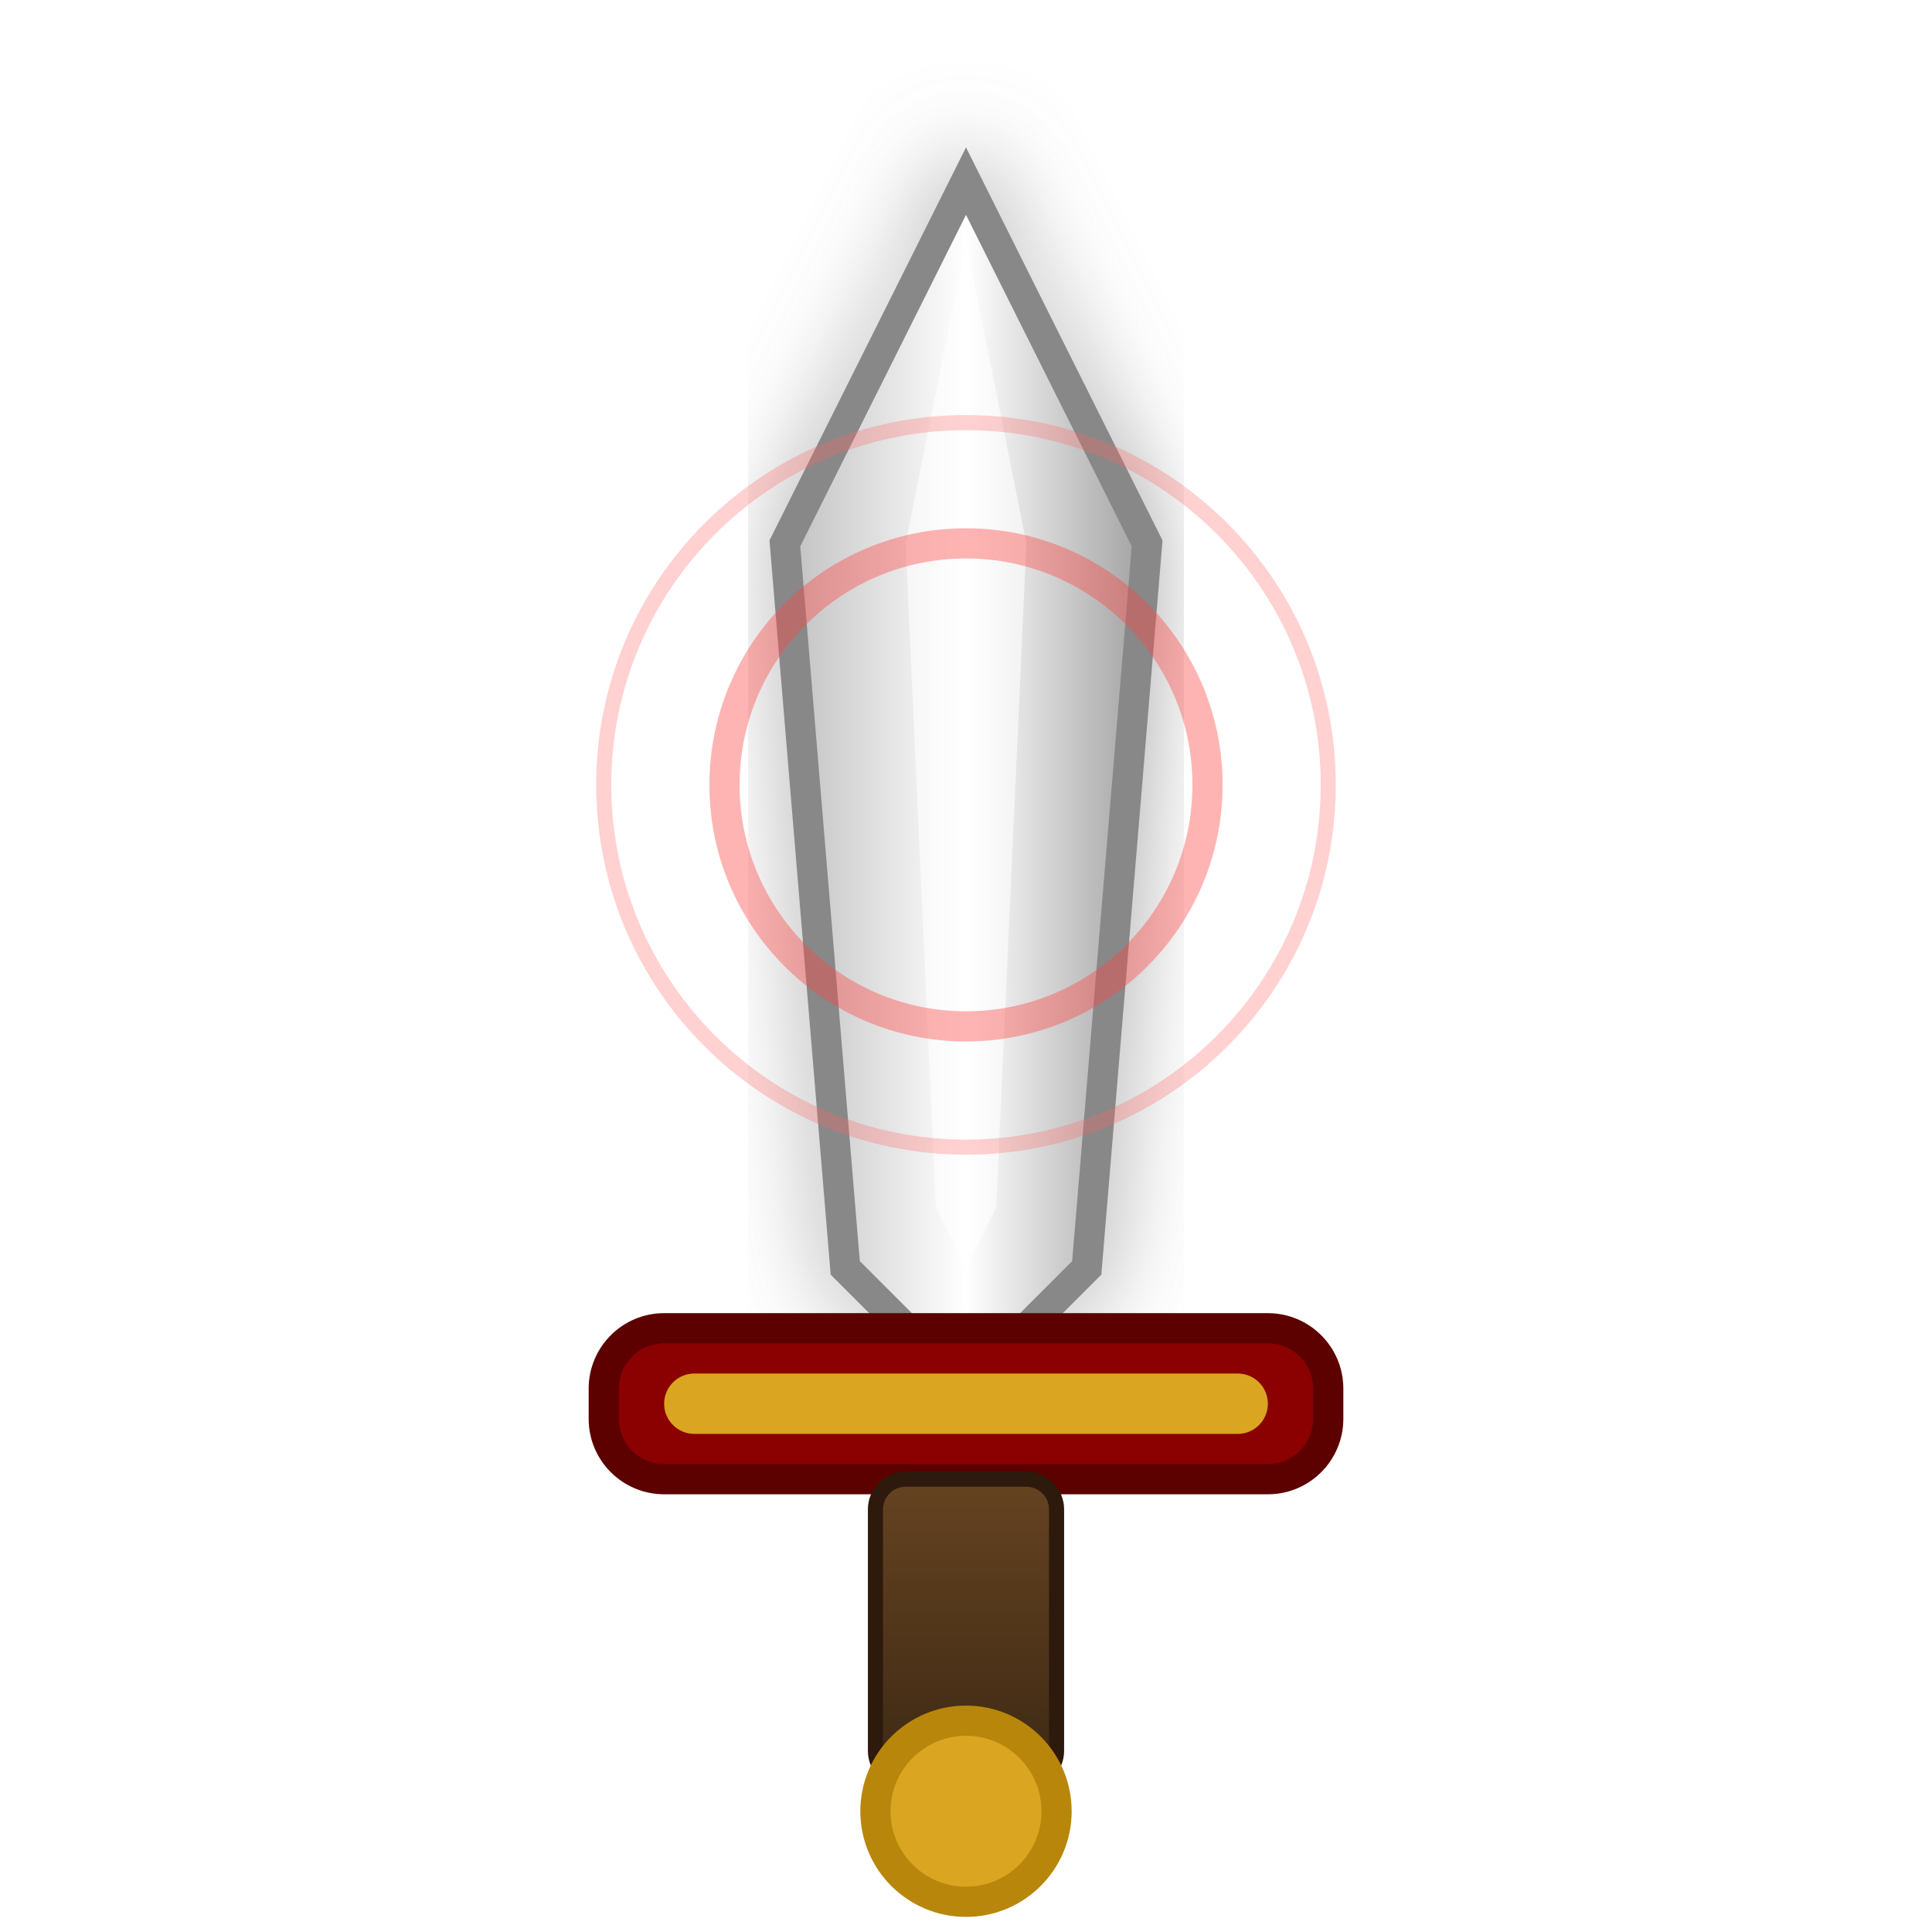
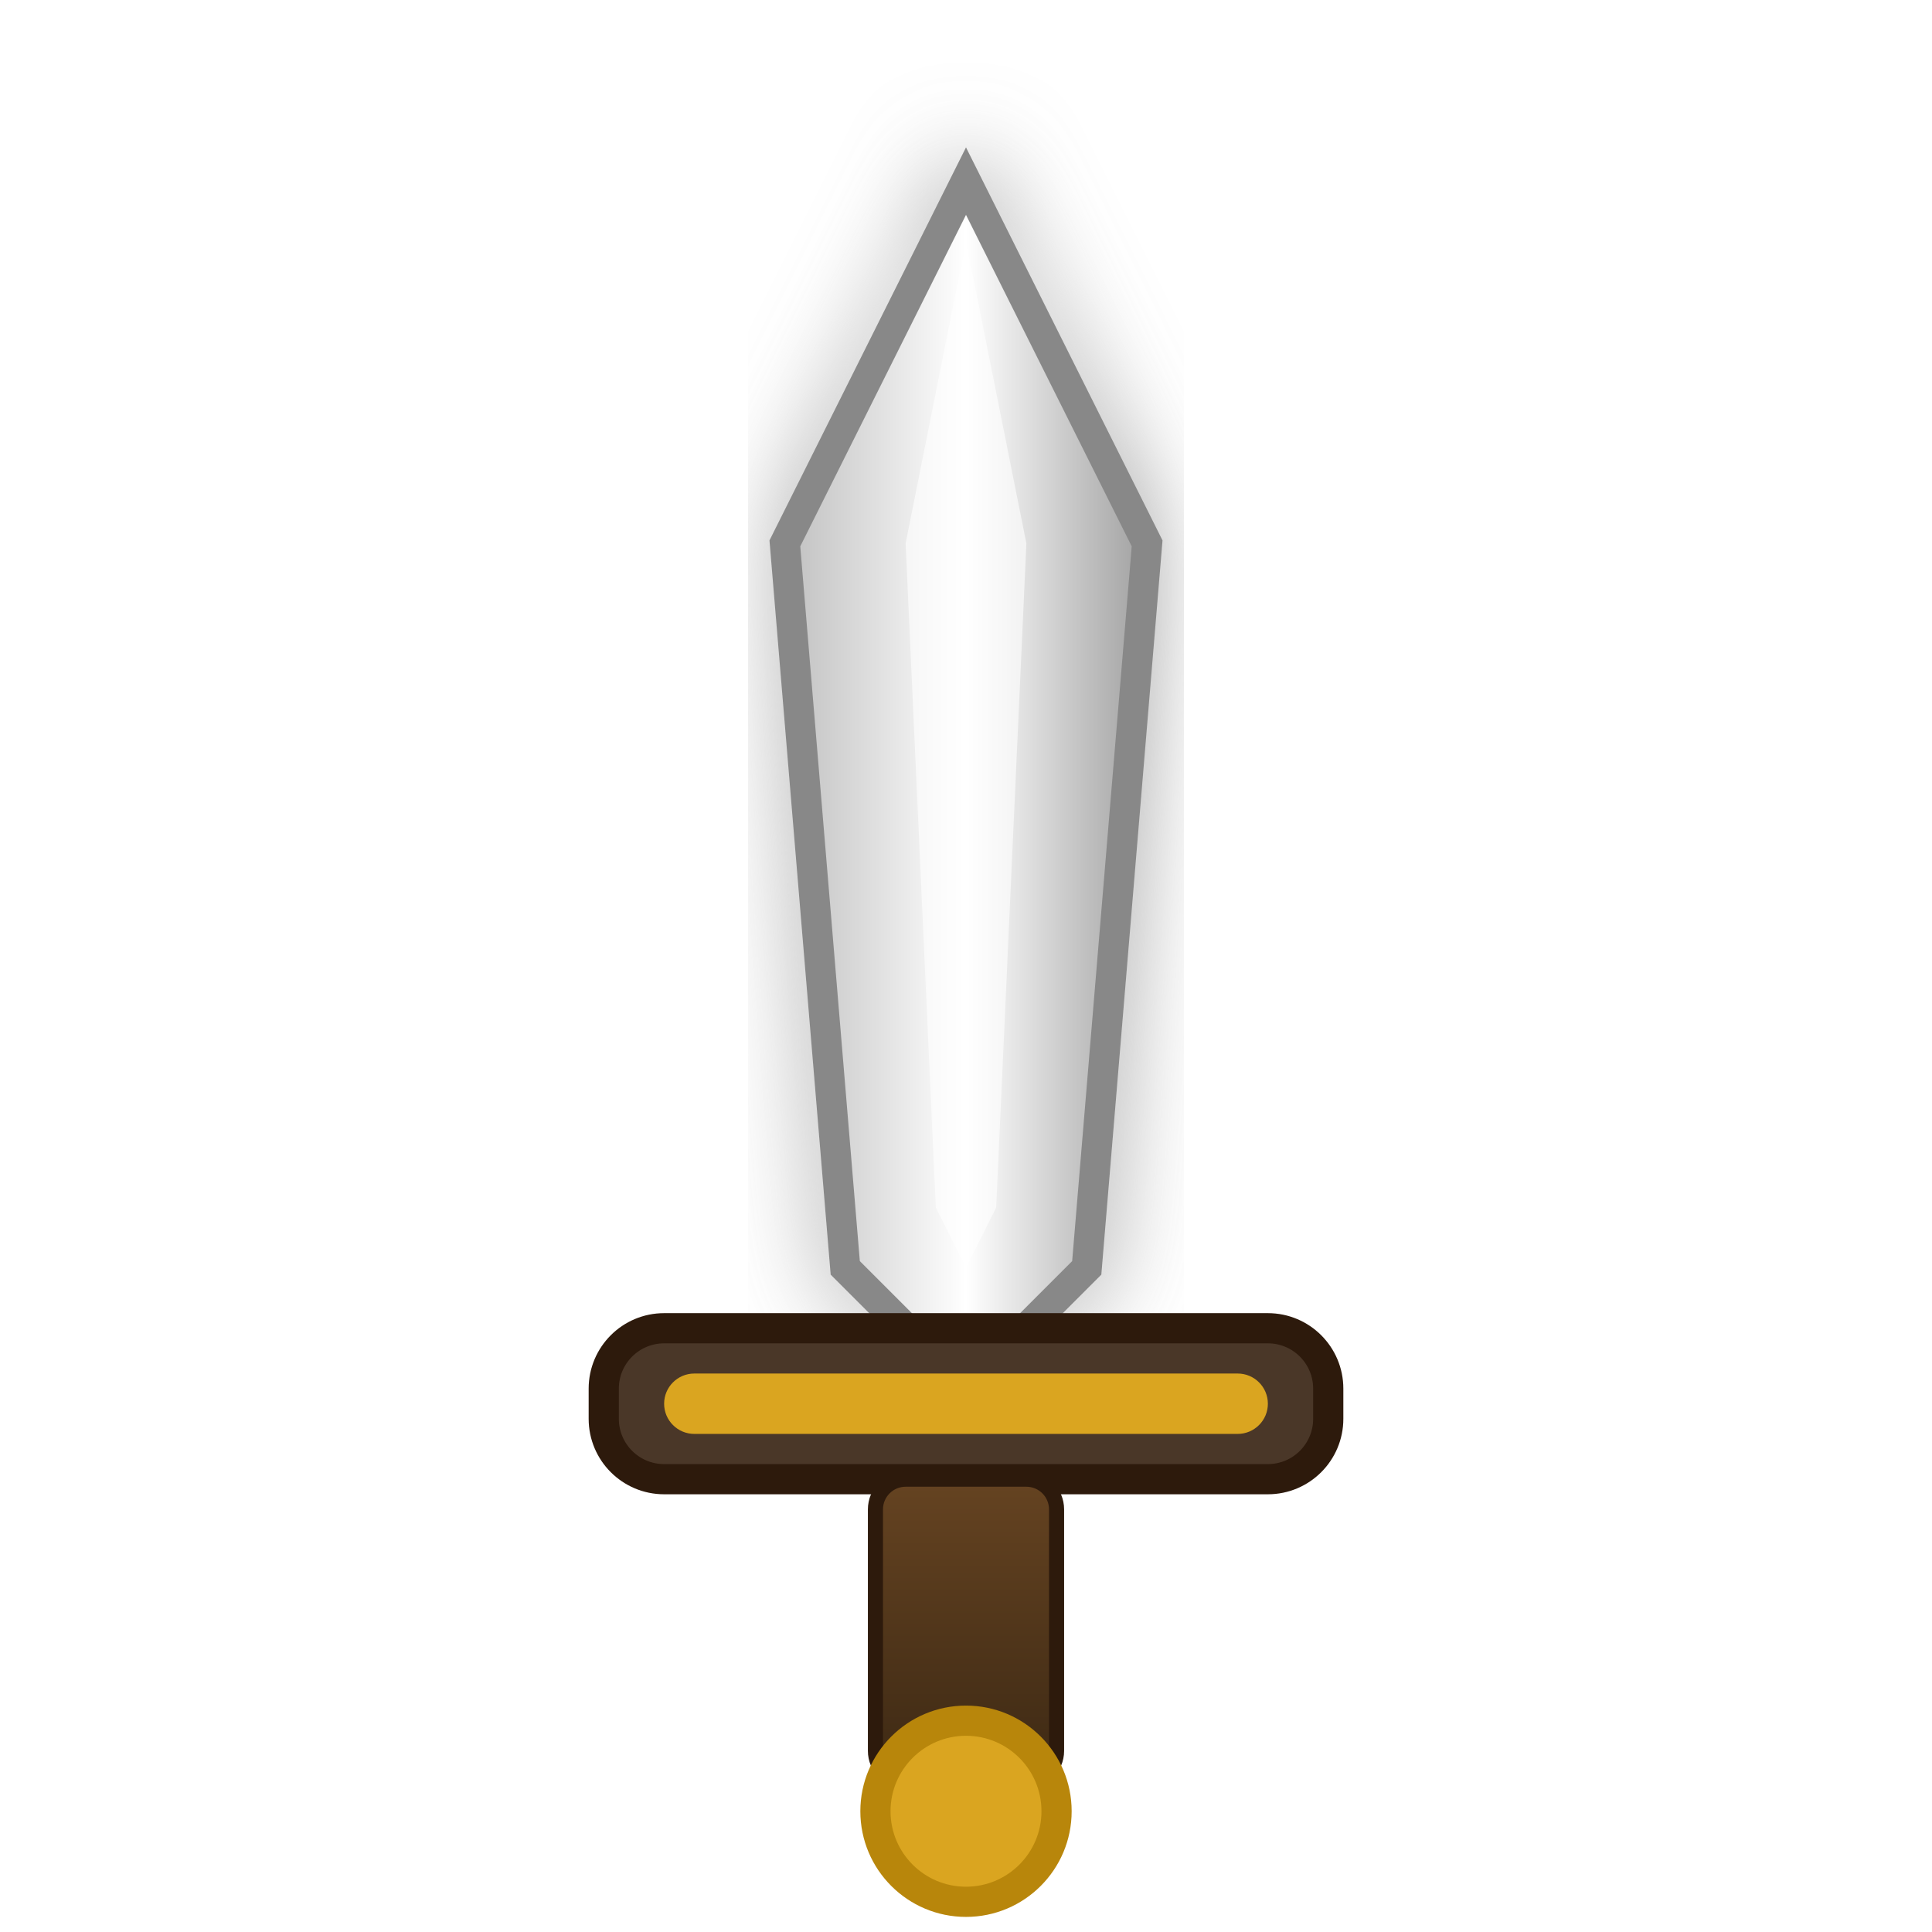
<svg xmlns="http://www.w3.org/2000/svg" viewBox="0 0 64 64" width="64" height="64">
  <defs>
    <linearGradient id="bladeGrad" x1="0%" y1="0%" x2="100%" y2="0%">
      <stop offset="0%" style="stop-color:#C0C0C0" />
      <stop offset="50%" style="stop-color:#FFFFFF" />
      <stop offset="100%" style="stop-color:#A0A0A0" />
    </linearGradient>
    <linearGradient id="handleGrad" x1="0%" y1="0%" x2="0%" y2="100%">
      <stop offset="0%" style="stop-color:#654321" />
      <stop offset="100%" style="stop-color:#3D2914" />
    </linearGradient>
    <filter id="glow">
      <feGaussianBlur stdDeviation="1.5" result="coloredBlur" />
      <feMerge>
        <feMergeNode in="coloredBlur" />
        <feMergeNode in="SourceGraphic" />
      </feMerge>
    </filter>
  </defs>
  <path d="M 32 6 L 38 18 L 36 42 L 32 46 L 28 42 L 26 18 Z" fill="url(#bladeGrad)" stroke="#888" stroke-width="1" filter="url(#glow)" />
  <path d="M 32 8 L 34 18 L 33 40 L 32 42 L 31 40 L 30 18 Z" fill="rgba(255,255,255,0.6)" />
-   <rect x="20" y="44" width="24" height="5" rx="2" fill="#8B0000" stroke="#5C0000" stroke-width="1" />
+   <rect x="20" y="44" width="24" height="5" rx="2" fill="#4A3728" stroke="#2D1A0C" stroke-width="1" />
  <rect x="22" y="45.5" width="20" height="2" rx="1" fill="#DAA520" />
  <rect x="29" y="49" width="6" height="10" rx="1" fill="url(#handleGrad)" stroke="#2D1A0C" stroke-width="0.5" />
  <circle cx="32" cy="60" r="3" fill="#DAA520" stroke="#B8860B" stroke-width="1" />
-   <circle cx="32" cy="26" r="8" fill="none" stroke="#FF4444" stroke-width="1" opacity="0.4" />
-   <circle cx="32" cy="26" r="12" fill="none" stroke="#FF6666" stroke-width="0.5" opacity="0.3" />
</svg>
